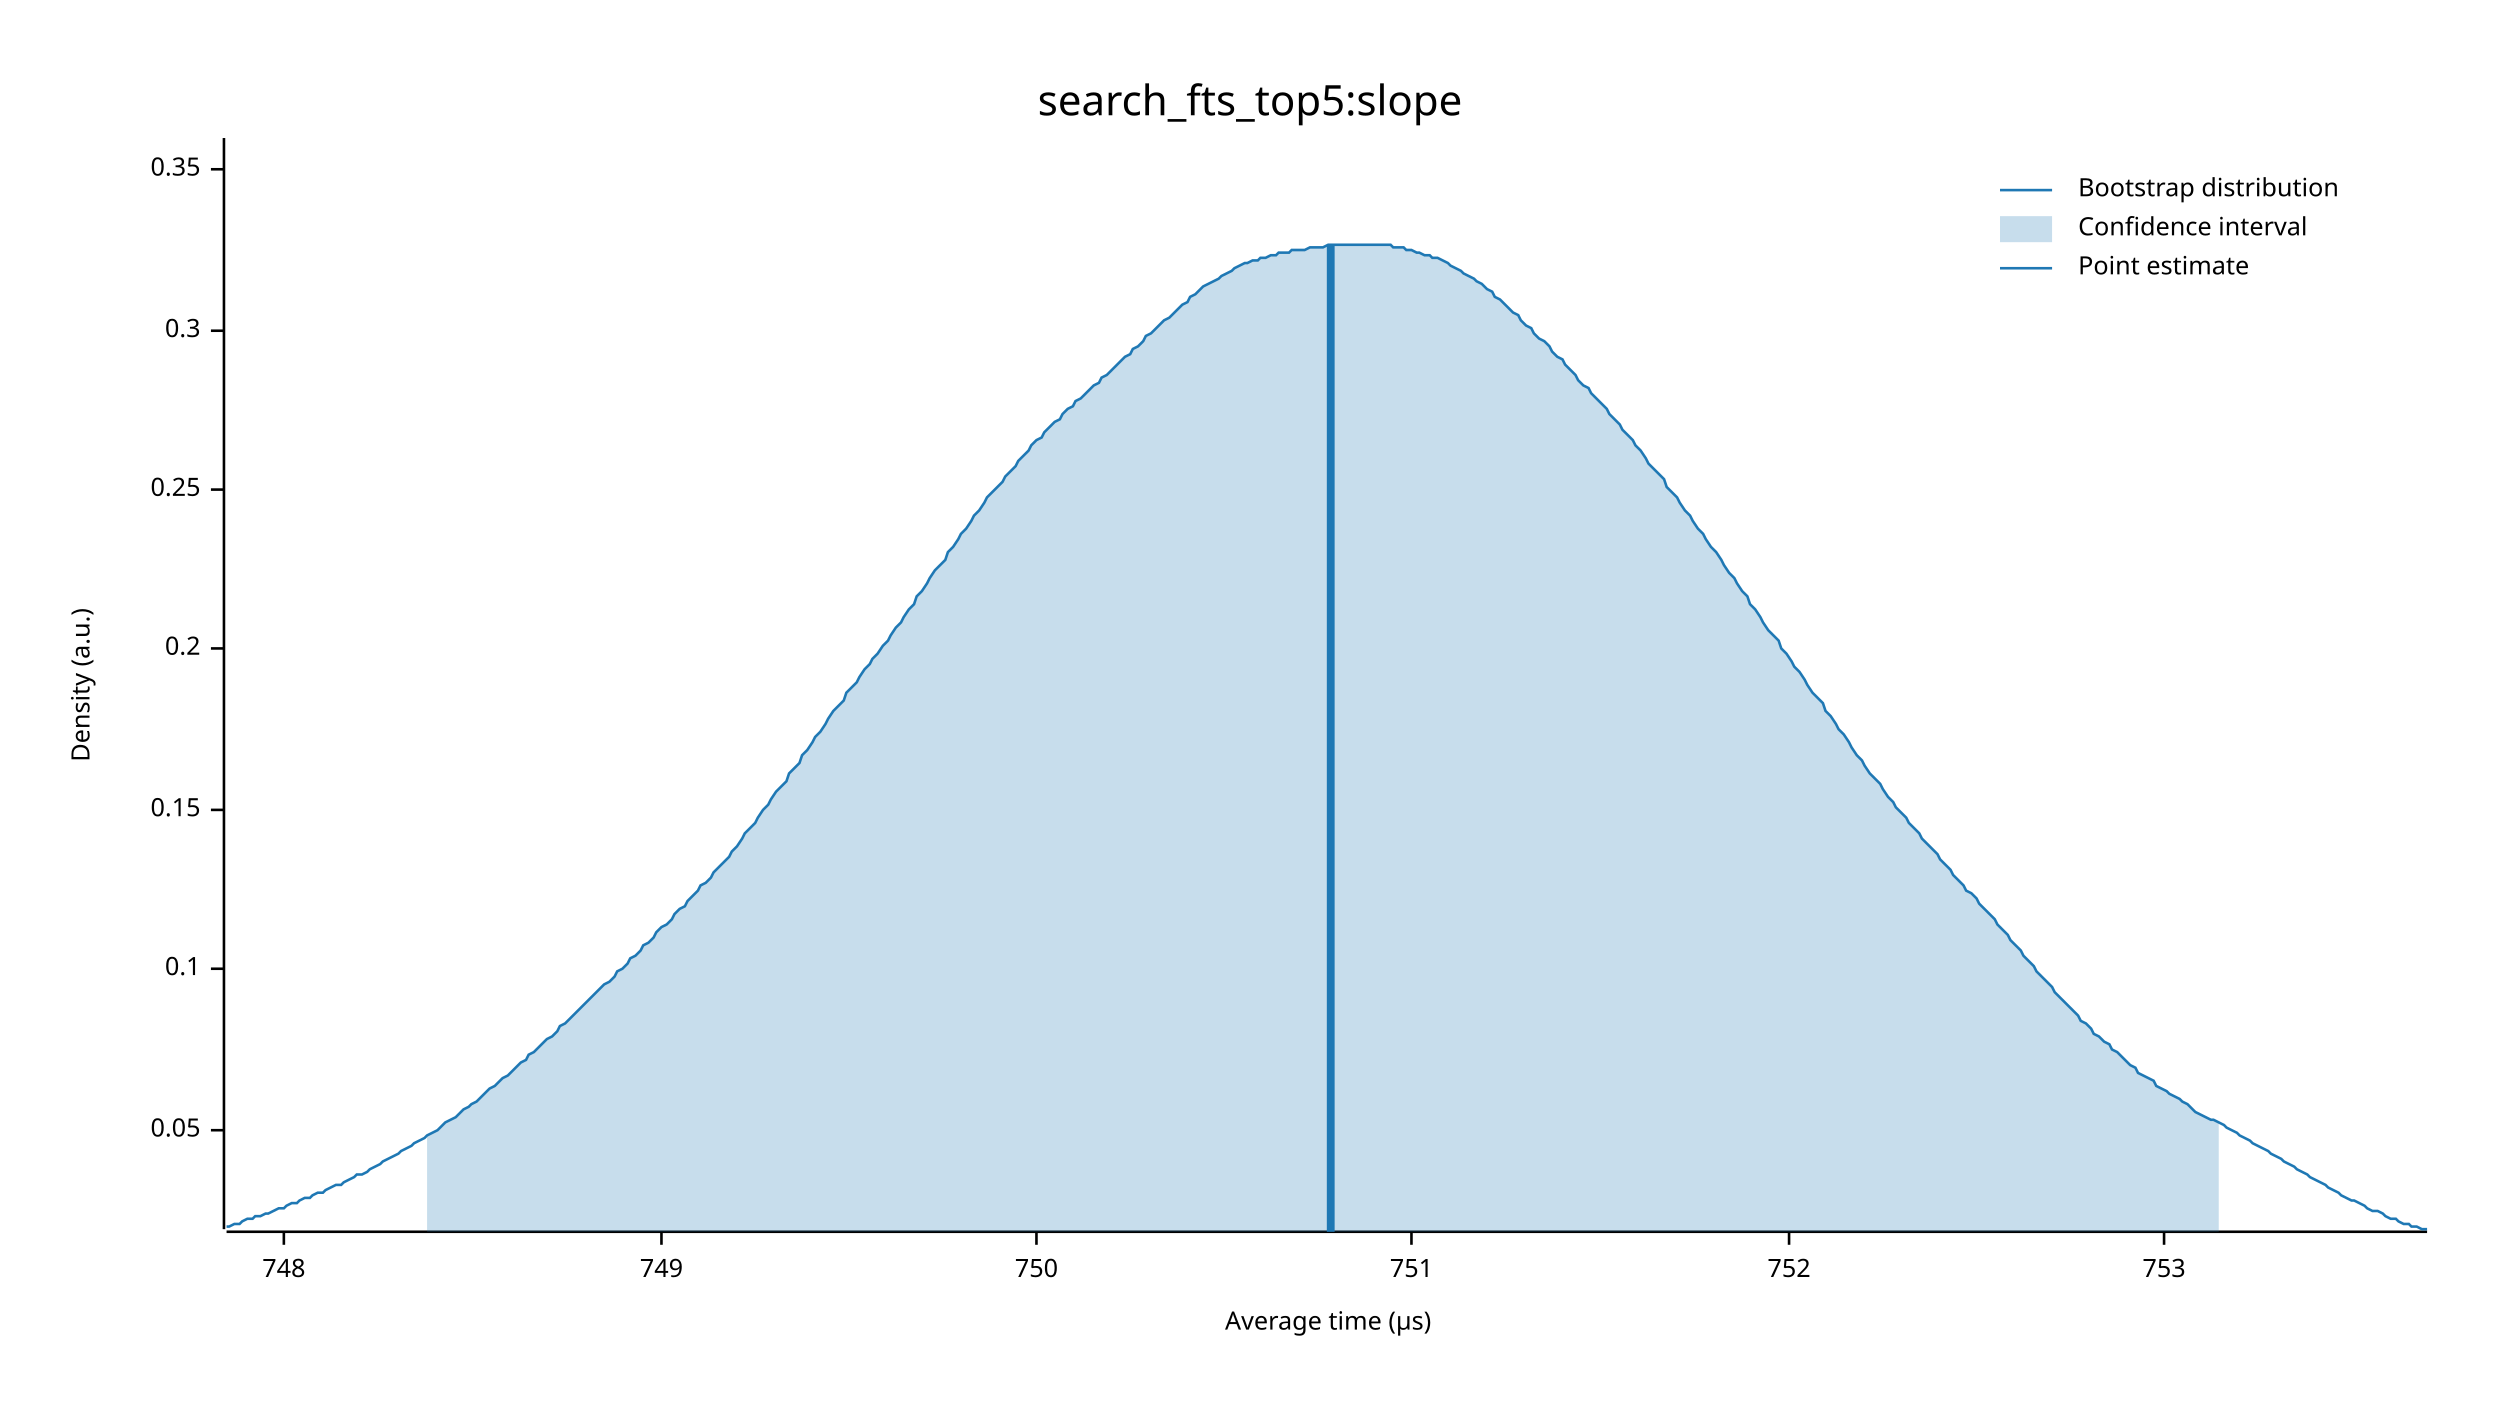
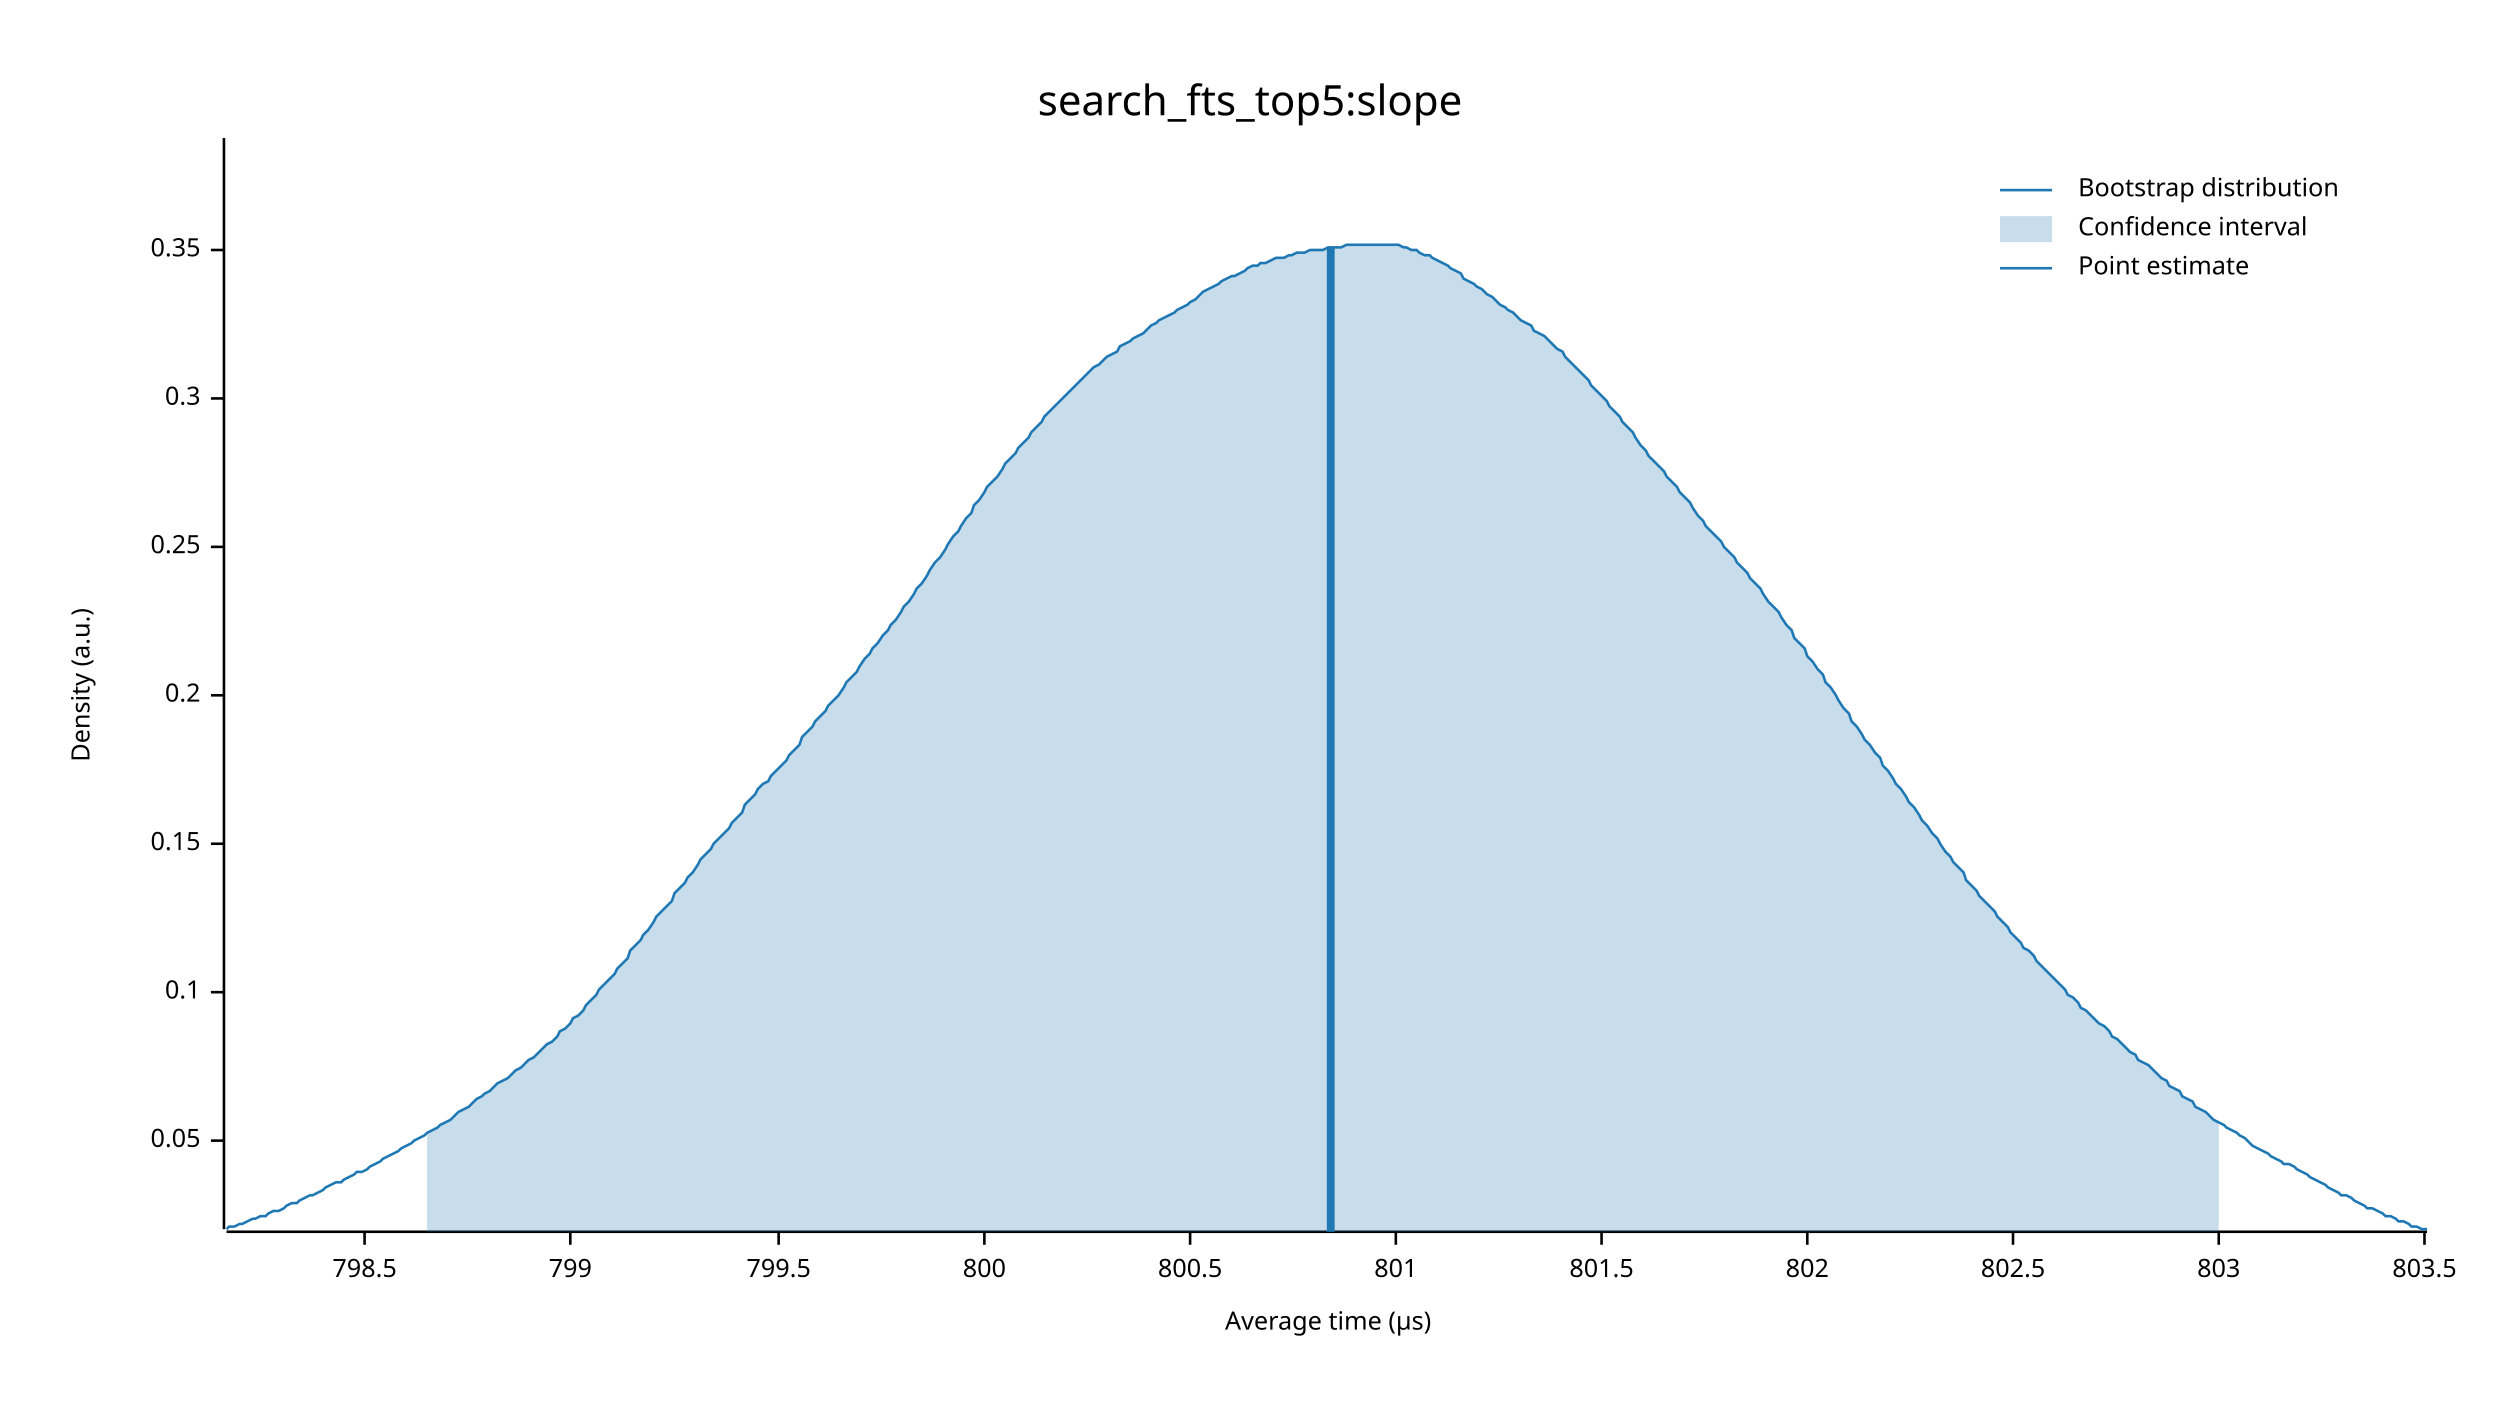
<svg xmlns="http://www.w3.org/2000/svg" width="960" height="540" viewBox="0 0 960 540">
  <text x="480" y="32" dy="0.76em" text-anchor="middle" font-family="sans-serif" font-size="16.129" opacity="1" fill="#000000">
search_fts_top5:slope
</text>
  <text x="27" y="263" dy="0.76em" text-anchor="middle" font-family="sans-serif" font-size="9.677" opacity="1" fill="#000000" transform="rotate(270, 27, 263)">
Density (a.u.)
</text>
  <text x="510" y="513" dy="-0.5ex" text-anchor="middle" font-family="sans-serif" font-size="9.677" opacity="1" fill="#000000">
Average time (µs)
</text>
  <polyline fill="none" opacity="1" stroke="#000000" stroke-width="1" points="86,53 86,472 " />
-   <text x="77" y="434" dy="0.5ex" text-anchor="end" font-family="sans-serif" font-size="9.677" opacity="1" fill="#000000">
+   <text x="77" y="438" dy="0.5ex" text-anchor="end" font-family="sans-serif" font-size="9.677" opacity="1" fill="#000000">
0.05
</text>
-   <polyline fill="none" opacity="1" stroke="#000000" stroke-width="1" points="81,434 86,434 " />
-   <text x="77" y="372" dy="0.5ex" text-anchor="end" font-family="sans-serif" font-size="9.677" opacity="1" fill="#000000">
+   <polyline fill="none" opacity="1" stroke="#000000" stroke-width="1" points="81,438 86,438 " />
+   <text x="77" y="381" dy="0.5ex" text-anchor="end" font-family="sans-serif" font-size="9.677" opacity="1" fill="#000000">
0.1
</text>
-   <polyline fill="none" opacity="1" stroke="#000000" stroke-width="1" points="81,372 86,372 " />
-   <text x="77" y="311" dy="0.5ex" text-anchor="end" font-family="sans-serif" font-size="9.677" opacity="1" fill="#000000">
+   <polyline fill="none" opacity="1" stroke="#000000" stroke-width="1" points="81,381 86,381 " />
+   <text x="77" y="324" dy="0.5ex" text-anchor="end" font-family="sans-serif" font-size="9.677" opacity="1" fill="#000000">
0.15
</text>
-   <polyline fill="none" opacity="1" stroke="#000000" stroke-width="1" points="81,311 86,311 " />
-   <text x="77" y="249" dy="0.5ex" text-anchor="end" font-family="sans-serif" font-size="9.677" opacity="1" fill="#000000">
+   <polyline fill="none" opacity="1" stroke="#000000" stroke-width="1" points="81,324 86,324 " />
+   <text x="77" y="267" dy="0.5ex" text-anchor="end" font-family="sans-serif" font-size="9.677" opacity="1" fill="#000000">
0.2
</text>
-   <polyline fill="none" opacity="1" stroke="#000000" stroke-width="1" points="81,249 86,249 " />
-   <text x="77" y="188" dy="0.5ex" text-anchor="end" font-family="sans-serif" font-size="9.677" opacity="1" fill="#000000">
+   <polyline fill="none" opacity="1" stroke="#000000" stroke-width="1" points="81,267 86,267 " />
+   <text x="77" y="210" dy="0.5ex" text-anchor="end" font-family="sans-serif" font-size="9.677" opacity="1" fill="#000000">
0.25
</text>
-   <polyline fill="none" opacity="1" stroke="#000000" stroke-width="1" points="81,188 86,188 " />
-   <text x="77" y="127" dy="0.5ex" text-anchor="end" font-family="sans-serif" font-size="9.677" opacity="1" fill="#000000">
+   <polyline fill="none" opacity="1" stroke="#000000" stroke-width="1" points="81,210 86,210 " />
+   <text x="77" y="153" dy="0.5ex" text-anchor="end" font-family="sans-serif" font-size="9.677" opacity="1" fill="#000000">
0.3
</text>
-   <polyline fill="none" opacity="1" stroke="#000000" stroke-width="1" points="81,127 86,127 " />
-   <text x="77" y="65" dy="0.5ex" text-anchor="end" font-family="sans-serif" font-size="9.677" opacity="1" fill="#000000">
+   <polyline fill="none" opacity="1" stroke="#000000" stroke-width="1" points="81,153 86,153 " />
+   <text x="77" y="96" dy="0.5ex" text-anchor="end" font-family="sans-serif" font-size="9.677" opacity="1" fill="#000000">
0.35
</text>
-   <polyline fill="none" opacity="1" stroke="#000000" stroke-width="1" points="81,65 86,65 " />
+   <polyline fill="none" opacity="1" stroke="#000000" stroke-width="1" points="81,96 86,96 " />
  <polyline fill="none" opacity="1" stroke="#000000" stroke-width="1" points="87,473 932,473 " />
-   <text x="109" y="483" dy="0.76em" text-anchor="middle" font-family="sans-serif" font-size="9.677" opacity="1" fill="#000000">
- 748
+   <text x="140" y="483" dy="0.76em" text-anchor="middle" font-family="sans-serif" font-size="9.677" opacity="1" fill="#000000">
+ 798.5
</text>
-   <polyline fill="none" opacity="1" stroke="#000000" stroke-width="1" points="109,473 109,478 " />
-   <text x="254" y="483" dy="0.76em" text-anchor="middle" font-family="sans-serif" font-size="9.677" opacity="1" fill="#000000">
- 749
+   <polyline fill="none" opacity="1" stroke="#000000" stroke-width="1" points="140,473 140,478 " />
+   <text x="219" y="483" dy="0.76em" text-anchor="middle" font-family="sans-serif" font-size="9.677" opacity="1" fill="#000000">
+ 799
</text>
-   <polyline fill="none" opacity="1" stroke="#000000" stroke-width="1" points="254,473 254,478 " />
-   <text x="398" y="483" dy="0.76em" text-anchor="middle" font-family="sans-serif" font-size="9.677" opacity="1" fill="#000000">
- 750
+   <polyline fill="none" opacity="1" stroke="#000000" stroke-width="1" points="219,473 219,478 " />
+   <text x="299" y="483" dy="0.76em" text-anchor="middle" font-family="sans-serif" font-size="9.677" opacity="1" fill="#000000">
+ 799.5
</text>
-   <polyline fill="none" opacity="1" stroke="#000000" stroke-width="1" points="398,473 398,478 " />
-   <text x="542" y="483" dy="0.76em" text-anchor="middle" font-family="sans-serif" font-size="9.677" opacity="1" fill="#000000">
- 751
+   <polyline fill="none" opacity="1" stroke="#000000" stroke-width="1" points="299,473 299,478 " />
+   <text x="378" y="483" dy="0.76em" text-anchor="middle" font-family="sans-serif" font-size="9.677" opacity="1" fill="#000000">
+ 800
</text>
-   <polyline fill="none" opacity="1" stroke="#000000" stroke-width="1" points="542,473 542,478 " />
-   <text x="687" y="483" dy="0.76em" text-anchor="middle" font-family="sans-serif" font-size="9.677" opacity="1" fill="#000000">
- 752
+   <polyline fill="none" opacity="1" stroke="#000000" stroke-width="1" points="378,473 378,478 " />
+   <text x="457" y="483" dy="0.76em" text-anchor="middle" font-family="sans-serif" font-size="9.677" opacity="1" fill="#000000">
+ 800.5
</text>
-   <polyline fill="none" opacity="1" stroke="#000000" stroke-width="1" points="687,473 687,478 " />
-   <text x="831" y="483" dy="0.76em" text-anchor="middle" font-family="sans-serif" font-size="9.677" opacity="1" fill="#000000">
- 753
+   <polyline fill="none" opacity="1" stroke="#000000" stroke-width="1" points="457,473 457,478 " />
+   <text x="536" y="483" dy="0.76em" text-anchor="middle" font-family="sans-serif" font-size="9.677" opacity="1" fill="#000000">
+ 801
</text>
-   <polyline fill="none" opacity="1" stroke="#000000" stroke-width="1" points="831,473 831,478 " />
-   <polyline fill="none" opacity="1" stroke="#1F78B4" stroke-width="1" points="87,471 88,471 90,470 92,470 93,469 95,468 97,468 98,467 100,467 102,466 103,466 105,465 107,464 109,464 110,463 112,462 114,462 115,461 117,460 119,460 120,459 122,458 124,458 125,457 127,456 129,455 131,455 132,454 134,453 136,452 137,451 139,451 141,450 142,449 144,448 146,447 147,446 149,445 151,444 153,443 154,442 156,441 158,440 159,439 161,438 163,437 164,436 166,435 168,434 169,433 171,431 173,430 175,429 176,428 178,426 180,425 181,424 183,423 185,421 186,420 188,418 190,417 191,416 193,414 195,413 197,411 198,410 200,408 202,407 203,405 205,404 207,402 208,401 210,399 212,398 214,396 215,394 217,393 219,391 220,390 222,388 224,386 225,385 227,383 229,381 230,380 232,378 234,377 236,375 237,373 239,372 241,370 242,368 244,367 246,365 247,363 249,362 251,360 252,358 254,356 256,355 258,353 259,351 261,349 263,348 264,346 266,344 268,342 269,340 271,339 273,337 274,335 276,333 278,331 280,329 281,327 283,325 285,322 286,320 288,318 290,316 291,314 293,311 295,309 296,307 298,304 300,302 302,300 303,297 305,295 307,293 308,290 310,288 312,285 313,283 315,281 317,278 318,276 320,273 322,271 324,269 325,266 327,264 329,262 330,260 332,257 334,255 335,253 337,251 339,248 341,246 342,244 344,241 346,239 347,237 349,234 351,232 352,229 354,227 356,224 357,222 359,219 361,217 363,215 364,212 366,210 368,207 369,205 371,203 373,200 374,198 376,196 378,193 379,191 381,189 383,187 385,185 386,183 388,181 390,179 391,177 393,175 395,173 396,171 398,169 400,168 401,166 403,164 405,162 407,161 408,159 410,157 412,156 413,154 415,153 417,151 418,150 420,148 422,147 423,145 425,144 427,142 429,140 430,139 432,137 434,136 435,134 437,133 439,131 440,129 442,128 444,126 445,125 447,123 449,122 451,120 452,119 454,117 456,116 457,114 459,113 461,111 462,110 464,109 466,108 468,107 469,106 471,105 473,104 474,103 476,102 478,101 479,101 481,100 483,100 484,99 486,99 488,98 490,98 491,97 493,97 495,97 496,96 498,96 500,96 501,96 503,95 505,95 506,95 508,95 510,94 512,94 513,94 515,94 517,94 518,94 520,94 522,94 523,94 525,94 527,94 528,94 530,94 532,94 534,94 535,95 537,95 539,95 540,96 542,96 544,97 545,97 547,98 549,98 550,99 552,99 554,100 556,101 557,102 559,103 561,104 562,105 564,106 566,107 567,108 569,109 571,111 573,112 574,114 576,115 578,117 579,118 581,120 583,121 584,123 586,125 588,126 589,128 591,130 593,131 595,133 596,135 598,137 600,138 601,140 603,142 605,144 606,146 608,148 610,149 611,151 613,153 615,155 617,157 618,159 620,161 622,163 623,165 625,167 627,169 628,171 630,173 632,176 633,178 635,180 637,182 639,184 640,187 642,189 644,191 645,193 647,196 649,198 650,200 652,203 654,205 655,207 657,210 659,212 661,215 662,217 664,220 666,222 667,224 669,227 671,229 672,232 674,234 676,237 677,239 679,242 681,244 683,246 684,249 686,251 688,254 689,256 691,258 693,261 694,263 696,266 698,268 700,270 701,273 703,275 705,278 706,280 708,282 710,285 711,287 713,290 715,292 716,294 718,297 720,299 722,301 723,303 725,306 727,308 728,310 730,312 732,314 733,316 735,318 737,320 738,322 740,324 742,326 744,328 745,330 747,332 749,334 750,336 752,338 754,340 755,342 757,343 759,345 760,347 762,349 764,351 766,353 767,355 769,357 771,359 772,361 774,363 776,365 777,367 779,369 781,371 782,373 784,375 786,377 788,379 789,381 791,383 793,385 794,386 796,388 798,390 799,392 801,393 803,395 804,397 806,398 808,400 810,401 811,403 813,404 815,406 816,407 818,409 820,410 821,412 823,413 825,414 827,415 828,417 830,418 832,419 833,420 835,421 837,422 838,423 840,424 842,426 843,427 845,428 847,429 849,430 850,430 852,431 854,432 855,433 857,434 859,435 860,436 862,437 864,438 865,439 867,440 869,441 871,442 872,443 874,444 876,445 877,446 879,447 881,448 882,449 884,450 886,451 887,452 889,453 891,454 893,455 894,456 896,457 898,458 899,459 901,460 903,461 904,461 906,462 908,463 909,464 911,465 913,465 915,466 916,467 918,468 920,468 921,469 923,470 925,470 926,471 928,471 930,472 932,472 " />
-   <polygon opacity="0.25" fill="#1F78B4" points="164,436 166,435 168,434 169,433 171,431 173,430 175,429 176,428 178,426 180,425 181,424 183,423 185,421 186,420 188,418 190,417 191,416 193,414 195,413 197,411 198,410 200,408 202,407 203,405 205,404 207,402 208,401 210,399 212,398 214,396 215,394 217,393 219,391 220,390 222,388 224,386 225,385 227,383 229,381 230,380 232,378 234,377 236,375 237,373 239,372 241,370 242,368 244,367 246,365 247,363 249,362 251,360 252,358 254,356 256,355 258,353 259,351 261,349 263,348 264,346 266,344 268,342 269,340 271,339 273,337 274,335 276,333 278,331 280,329 281,327 283,325 285,322 286,320 288,318 290,316 291,314 293,311 295,309 296,307 298,304 300,302 302,300 303,297 305,295 307,293 308,290 310,288 312,285 313,283 315,281 317,278 318,276 320,273 322,271 324,269 325,266 327,264 329,262 330,260 332,257 334,255 335,253 337,251 339,248 341,246 342,244 344,241 346,239 347,237 349,234 351,232 352,229 354,227 356,224 357,222 359,219 361,217 363,215 364,212 366,210 368,207 369,205 371,203 373,200 374,198 376,196 378,193 379,191 381,189 383,187 385,185 386,183 388,181 390,179 391,177 393,175 395,173 396,171 398,169 400,168 401,166 403,164 405,162 407,161 408,159 410,157 412,156 413,154 415,153 417,151 418,150 420,148 422,147 423,145 425,144 427,142 429,140 430,139 432,137 434,136 435,134 437,133 439,131 440,129 442,128 444,126 445,125 447,123 449,122 451,120 452,119 454,117 456,116 457,114 459,113 461,111 462,110 464,109 466,108 468,107 469,106 471,105 473,104 474,103 476,102 478,101 479,101 481,100 483,100 484,99 486,99 488,98 490,98 491,97 493,97 495,97 496,96 498,96 500,96 501,96 503,95 505,95 506,95 508,95 510,94 512,94 513,94 515,94 517,94 518,94 520,94 522,94 523,94 525,94 527,94 528,94 530,94 532,94 534,94 535,95 537,95 539,95 540,96 542,96 544,97 545,97 547,98 549,98 550,99 552,99 554,100 556,101 557,102 559,103 561,104 562,105 564,106 566,107 567,108 569,109 571,111 573,112 574,114 576,115 578,117 579,118 581,120 583,121 584,123 586,125 588,126 589,128 591,130 593,131 595,133 596,135 598,137 600,138 601,140 603,142 605,144 606,146 608,148 610,149 611,151 613,153 615,155 617,157 618,159 620,161 622,163 623,165 625,167 627,169 628,171 630,173 632,176 633,178 635,180 637,182 639,184 640,187 642,189 644,191 645,193 647,196 649,198 650,200 652,203 654,205 655,207 657,210 659,212 661,215 662,217 664,220 666,222 667,224 669,227 671,229 672,232 674,234 676,237 677,239 679,242 681,244 683,246 684,249 686,251 688,254 689,256 691,258 693,261 694,263 696,266 698,268 700,270 701,273 703,275 705,278 706,280 708,282 710,285 711,287 713,290 715,292 716,294 718,297 720,299 722,301 723,303 725,306 727,308 728,310 730,312 732,314 733,316 735,318 737,320 738,322 740,324 742,326 744,328 745,330 747,332 749,334 750,336 752,338 754,340 755,342 757,343 759,345 760,347 762,349 764,351 766,353 767,355 769,357 771,359 772,361 774,363 776,365 777,367 779,369 781,371 782,373 784,375 786,377 788,379 789,381 791,383 793,385 794,386 796,388 798,390 799,392 801,393 803,395 804,397 806,398 808,400 810,401 811,403 813,404 815,406 816,407 818,409 820,410 821,412 823,413 825,414 827,415 828,417 830,418 832,419 833,420 835,421 837,422 838,423 840,424 842,426 843,427 845,428 847,429 849,430 850,430 852,431 852,473 164,473 " />
-   <polyline fill="none" opacity="1" stroke="#1F78B4" stroke-width="3" points="511,473 511,94 " />
+   <polyline fill="none" opacity="1" stroke="#000000" stroke-width="1" points="536,473 536,478 " />
+   <text x="615" y="483" dy="0.76em" text-anchor="middle" font-family="sans-serif" font-size="9.677" opacity="1" fill="#000000">
+ 801.5
+ </text>
+   <polyline fill="none" opacity="1" stroke="#000000" stroke-width="1" points="615,473 615,478 " />
+   <text x="694" y="483" dy="0.76em" text-anchor="middle" font-family="sans-serif" font-size="9.677" opacity="1" fill="#000000">
+ 802
+ </text>
+   <polyline fill="none" opacity="1" stroke="#000000" stroke-width="1" points="694,473 694,478 " />
+   <text x="773" y="483" dy="0.76em" text-anchor="middle" font-family="sans-serif" font-size="9.677" opacity="1" fill="#000000">
+ 802.5
+ </text>
+   <polyline fill="none" opacity="1" stroke="#000000" stroke-width="1" points="773,473 773,478 " />
+   <text x="852" y="483" dy="0.76em" text-anchor="middle" font-family="sans-serif" font-size="9.677" opacity="1" fill="#000000">
+ 803
+ </text>
+   <polyline fill="none" opacity="1" stroke="#000000" stroke-width="1" points="852,473 852,478 " />
+   <text x="931" y="483" dy="0.76em" text-anchor="middle" font-family="sans-serif" font-size="9.677" opacity="1" fill="#000000">
+ 803.5
+ </text>
+   <polyline fill="none" opacity="1" stroke="#000000" stroke-width="1" points="931,473 931,478 " />
+   <polyline fill="none" opacity="1" stroke="#1F78B4" stroke-width="1" points="87,472 88,471 90,471 92,470 93,470 95,469 97,468 98,468 100,467 102,467 103,466 105,465 107,465 109,464 110,463 112,462 114,462 115,461 117,460 119,459 120,459 122,458 124,457 125,456 127,455 129,454 131,454 132,453 134,452 136,451 137,450 139,450 141,449 142,448 144,447 146,446 147,445 149,444 151,443 153,442 154,441 156,440 158,439 159,438 161,437 163,436 164,435 166,434 168,433 169,432 171,431 173,430 175,428 176,427 178,426 180,425 181,424 183,422 185,421 186,420 188,419 190,417 191,416 193,415 195,414 197,412 198,411 200,410 202,408 203,407 205,406 207,404 208,403 210,401 212,400 214,398 215,396 217,395 219,393 220,391 222,390 224,388 225,386 227,384 229,382 230,380 232,378 234,376 236,374 237,372 239,370 241,368 242,365 244,363 246,361 247,359 249,357 251,354 252,352 254,350 256,348 258,346 259,343 261,341 263,339 264,337 266,335 268,332 269,330 271,328 273,326 274,324 276,322 278,320 280,318 281,316 283,314 285,312 286,309 288,307 290,305 291,303 293,301 295,300 296,298 298,296 300,294 302,292 303,290 305,288 307,286 308,283 310,281 312,279 313,277 315,275 317,273 318,271 320,269 322,267 324,264 325,262 327,260 329,258 330,256 332,253 334,251 335,249 337,247 339,244 341,242 342,240 344,238 346,235 347,233 349,231 351,228 352,226 354,224 356,221 357,219 359,216 361,214 363,211 364,209 366,206 368,204 369,202 371,199 373,197 374,194 376,192 378,189 379,187 381,185 383,183 385,180 386,178 388,176 390,174 391,172 393,170 395,168 396,166 398,164 400,162 401,160 403,158 405,156 407,154 408,153 410,151 412,149 413,148 415,146 417,144 418,143 420,141 422,140 423,139 425,137 427,136 429,135 430,133 432,132 434,131 435,130 437,129 439,128 440,127 442,125 444,124 445,123 447,122 449,121 451,120 452,119 454,118 456,117 457,116 459,115 461,113 462,112 464,111 466,110 468,109 469,108 471,107 473,106 474,106 476,105 478,104 479,103 481,102 483,102 484,101 486,101 488,100 490,99 491,99 493,99 495,98 496,98 498,97 500,97 501,97 503,96 505,96 506,96 508,96 510,95 512,95 513,95 515,95 517,94 518,94 520,94 522,94 523,94 525,94 527,94 528,94 530,94 532,94 534,94 535,94 537,94 539,95 540,95 542,96 544,96 545,97 547,98 549,98 550,99 552,100 554,101 556,102 557,103 559,104 561,105 562,107 564,108 566,109 567,110 569,111 571,113 573,114 574,115 576,117 578,118 579,119 581,120 583,122 584,123 586,124 588,125 589,127 591,128 593,129 595,131 596,132 598,134 600,135 601,137 603,139 605,141 606,142 608,144 610,146 611,148 613,150 615,152 617,154 618,156 620,158 622,160 623,162 625,164 627,166 628,168 630,171 632,173 633,175 635,177 637,179 639,181 640,183 642,185 644,187 645,189 647,191 649,193 650,195 652,198 654,200 655,202 657,204 659,206 661,208 662,210 664,212 666,214 667,216 669,218 671,220 672,222 674,224 676,226 677,228 679,231 681,233 683,235 684,237 686,240 688,242 689,245 691,247 693,249 694,252 696,254 698,257 700,259 701,262 703,264 705,267 706,269 708,272 710,274 711,277 713,279 715,282 716,284 718,286 720,289 722,291 723,294 725,296 727,299 728,301 730,303 732,306 733,308 735,310 737,313 738,315 740,317 742,320 744,322 745,324 747,327 749,329 750,331 752,333 754,335 755,338 757,340 759,342 760,344 762,346 764,348 766,350 767,352 769,354 771,356 772,358 774,360 776,362 777,364 779,365 781,367 782,369 784,371 786,373 788,375 789,376 791,378 793,380 794,382 796,383 798,385 799,387 801,388 803,390 804,391 806,393 808,394 810,396 811,398 813,399 815,401 816,402 818,404 820,405 821,407 823,408 825,409 827,411 828,412 830,414 832,415 833,417 835,418 837,419 838,421 840,422 842,423 843,425 845,426 847,427 849,429 850,430 852,431 854,432 855,433 857,434 859,435 860,436 862,437 864,439 865,440 867,441 869,442 871,443 872,444 874,445 876,446 877,447 879,447 881,448 882,449 884,450 886,451 887,452 889,453 891,454 893,455 894,456 896,457 898,458 899,459 901,459 903,460 904,461 906,462 908,463 909,464 911,464 913,465 915,466 916,467 918,467 920,468 921,469 923,469 925,470 926,471 928,471 930,472 932,472 " />
+   <polygon opacity="0.25" fill="#1F78B4" points="164,435 166,434 168,433 169,432 171,431 173,430 175,428 176,427 178,426 180,425 181,424 183,422 185,421 186,420 188,419 190,417 191,416 193,415 195,414 197,412 198,411 200,410 202,408 203,407 205,406 207,404 208,403 210,401 212,400 214,398 215,396 217,395 219,393 220,391 222,390 224,388 225,386 227,384 229,382 230,380 232,378 234,376 236,374 237,372 239,370 241,368 242,365 244,363 246,361 247,359 249,357 251,354 252,352 254,350 256,348 258,346 259,343 261,341 263,339 264,337 266,335 268,332 269,330 271,328 273,326 274,324 276,322 278,320 280,318 281,316 283,314 285,312 286,309 288,307 290,305 291,303 293,301 295,300 296,298 298,296 300,294 302,292 303,290 305,288 307,286 308,283 310,281 312,279 313,277 315,275 317,273 318,271 320,269 322,267 324,264 325,262 327,260 329,258 330,256 332,253 334,251 335,249 337,247 339,244 341,242 342,240 344,238 346,235 347,233 349,231 351,228 352,226 354,224 356,221 357,219 359,216 361,214 363,211 364,209 366,206 368,204 369,202 371,199 373,197 374,194 376,192 378,189 379,187 381,185 383,183 385,180 386,178 388,176 390,174 391,172 393,170 395,168 396,166 398,164 400,162 401,160 403,158 405,156 407,154 408,153 410,151 412,149 413,148 415,146 417,144 418,143 420,141 422,140 423,139 425,137 427,136 429,135 430,133 432,132 434,131 435,130 437,129 439,128 440,127 442,125 444,124 445,123 447,122 449,121 451,120 452,119 454,118 456,117 457,116 459,115 461,113 462,112 464,111 466,110 468,109 469,108 471,107 473,106 474,106 476,105 478,104 479,103 481,102 483,102 484,101 486,101 488,100 490,99 491,99 493,99 495,98 496,98 498,97 500,97 501,97 503,96 505,96 506,96 508,96 510,95 512,95 513,95 515,95 517,94 518,94 520,94 522,94 523,94 525,94 527,94 528,94 530,94 532,94 534,94 535,94 537,94 539,95 540,95 542,96 544,96 545,97 547,98 549,98 550,99 552,100 554,101 556,102 557,103 559,104 561,105 562,107 564,108 566,109 567,110 569,111 571,113 573,114 574,115 576,117 578,118 579,119 581,120 583,122 584,123 586,124 588,125 589,127 591,128 593,129 595,131 596,132 598,134 600,135 601,137 603,139 605,141 606,142 608,144 610,146 611,148 613,150 615,152 617,154 618,156 620,158 622,160 623,162 625,164 627,166 628,168 630,171 632,173 633,175 635,177 637,179 639,181 640,183 642,185 644,187 645,189 647,191 649,193 650,195 652,198 654,200 655,202 657,204 659,206 661,208 662,210 664,212 666,214 667,216 669,218 671,220 672,222 674,224 676,226 677,228 679,231 681,233 683,235 684,237 686,240 688,242 689,245 691,247 693,249 694,252 696,254 698,257 700,259 701,262 703,264 705,267 706,269 708,272 710,274 711,277 713,279 715,282 716,284 718,286 720,289 722,291 723,294 725,296 727,299 728,301 730,303 732,306 733,308 735,310 737,313 738,315 740,317 742,320 744,322 745,324 747,327 749,329 750,331 752,333 754,335 755,338 757,340 759,342 760,344 762,346 764,348 766,350 767,352 769,354 771,356 772,358 774,360 776,362 777,364 779,365 781,367 782,369 784,371 786,373 788,375 789,376 791,378 793,380 794,382 796,383 798,385 799,387 801,388 803,390 804,391 806,393 808,394 810,396 811,398 813,399 815,401 816,402 818,404 820,405 821,407 823,408 825,409 827,411 828,412 830,414 832,415 833,417 835,418 837,419 838,421 840,422 842,423 843,425 845,426 847,427 849,429 850,430 852,431 852,473 164,473 " />
+   <polyline fill="none" opacity="1" stroke="#1F78B4" stroke-width="3" points="511,473 511,95 " />
  <text x="798" y="68" dy="0.76em" text-anchor="start" font-family="sans-serif" font-size="9.677" opacity="1" fill="#000000">
Bootstrap distribution
</text>
  <text x="798" y="83" dy="0.76em" text-anchor="start" font-family="sans-serif" font-size="9.677" opacity="1" fill="#000000">
Confidence interval
</text>
  <text x="798" y="98" dy="0.76em" text-anchor="start" font-family="sans-serif" font-size="9.677" opacity="1" fill="#000000">
Point estimate
</text>
  <polyline fill="none" opacity="1" stroke="#1F78B4" stroke-width="1" points="768,73 788,73 " />
  <rect x="768" y="83" width="20" height="10" opacity="0.25" fill="#1F78B4" stroke="none" />
  <polyline fill="none" opacity="1" stroke="#1F78B4" stroke-width="1" points="768,103 788,103 " />
</svg>
